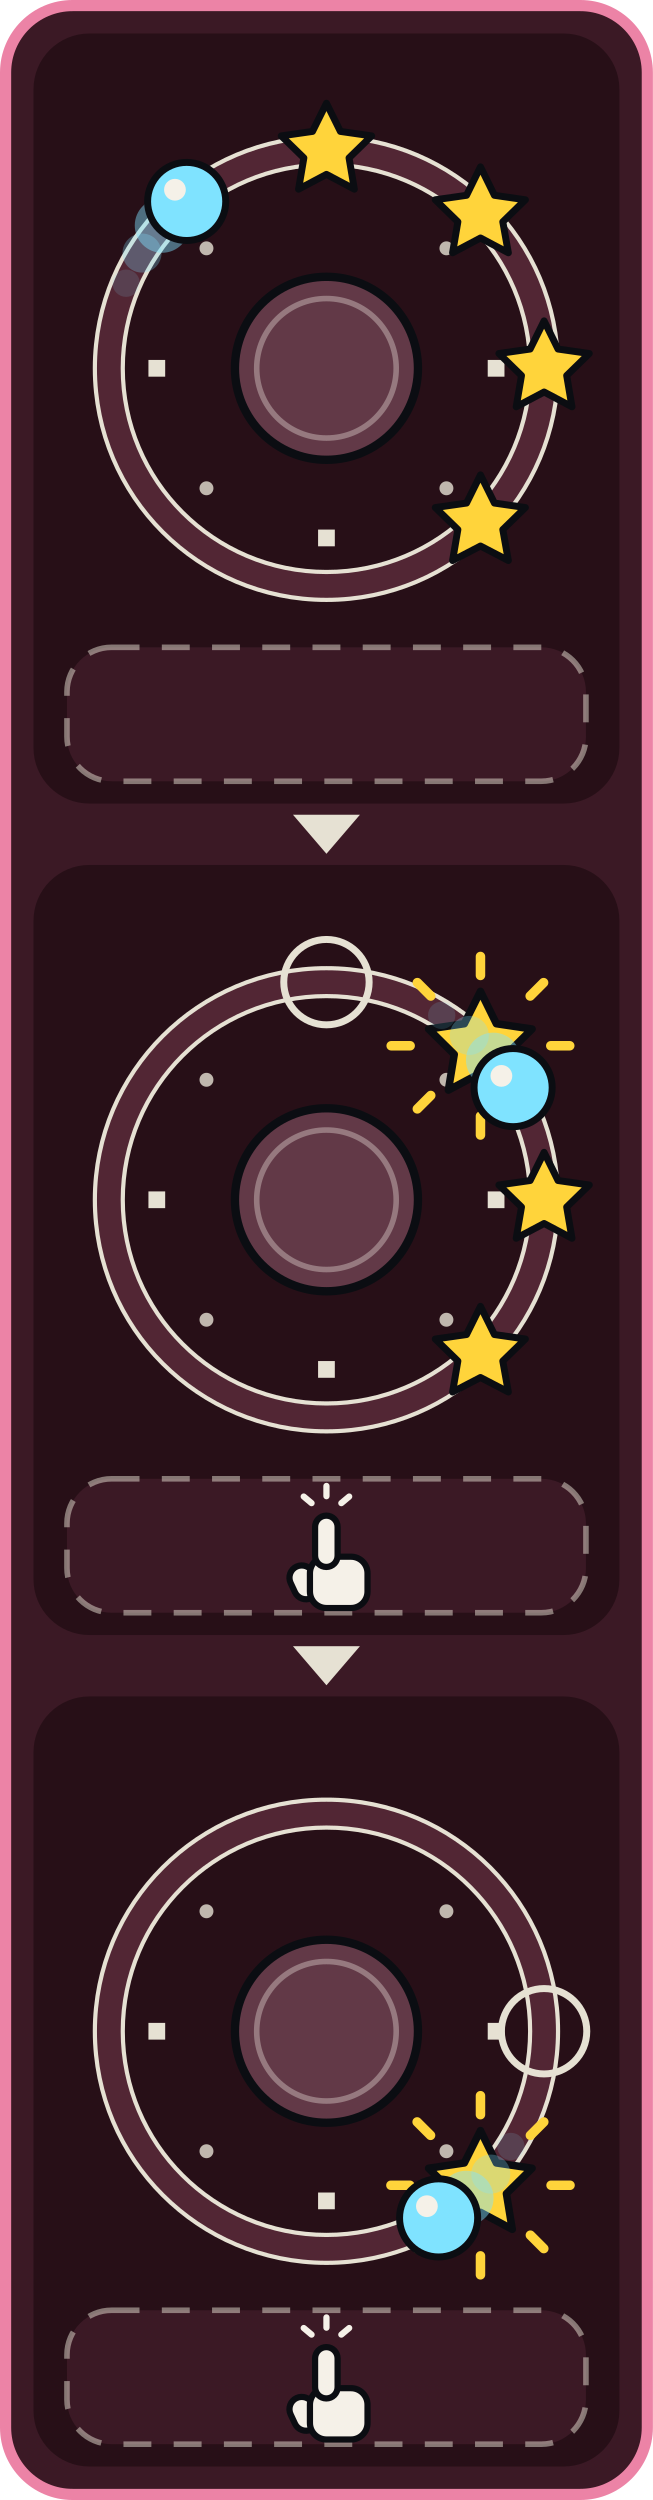
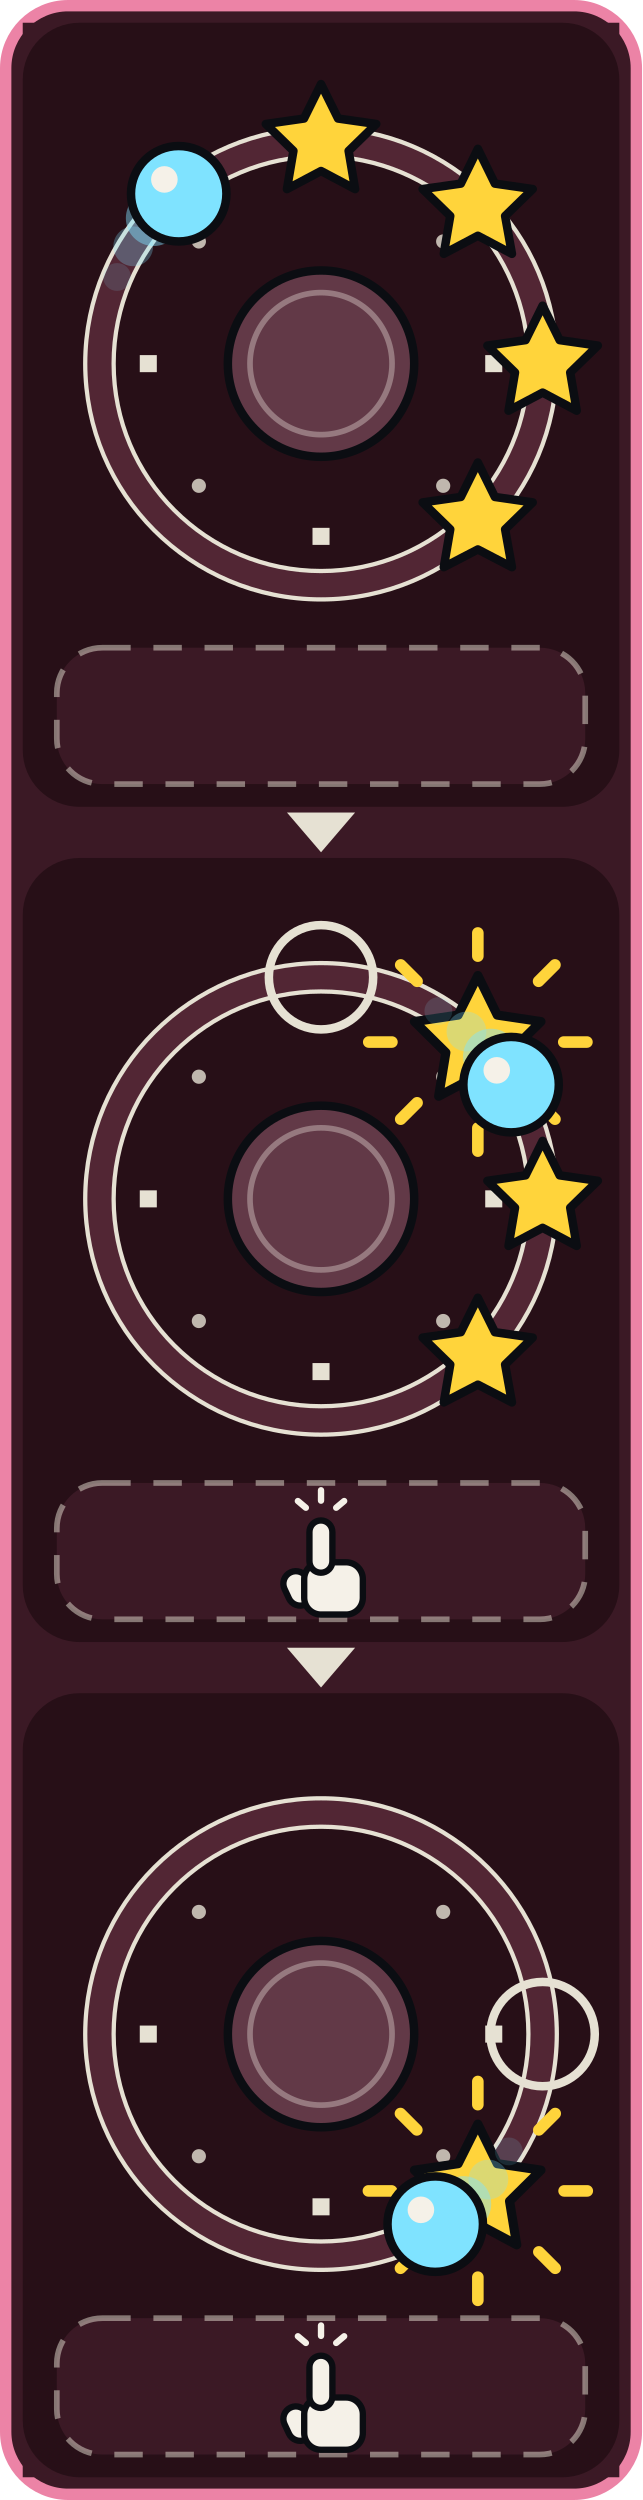
- <svg xmlns="http://www.w3.org/2000/svg" xmlns:xlink="http://www.w3.org/1999/xlink" viewBox="0 0 234 896" width="234" height="896">
+ <svg xmlns="http://www.w3.org/2000/svg" xmlns:xlink="http://www.w3.org/1999/xlink" viewBox="0 0 226 880" width="226" height="880">
  <defs>
    <g id="card_run4-all">
      <rect x="4" y="4" width="712" height="332" rx="28" fill="#3B1925" stroke="#EC83A6" stroke-width="4" />
      <rect x="20" y="30" width="210" height="276" rx="20" fill="#270F17" />
      <rect x="32" y="250" width="186" height="48" rx="16" fill="#3B1925" stroke="#E6E1D3" stroke-opacity="0.5" stroke-width="2" stroke-dasharray="10 8" />
      <circle cx="125" cy="150" r="78" fill="none" stroke="#522634" stroke-width="10" />
      <circle cx="125" cy="150" r="83" fill="none" stroke="#E6E1D3" stroke-width="1.5" />
      <circle cx="125" cy="150" r="73" fill="none" stroke="#E6E1D3" stroke-width="1.5" />
      <rect x="182.8" y="147" width="6" height="6" fill="#E6E1D3" transform="rotate(90 185.8 150)" />
      <rect x="122" y="207.8" width="6" height="6" fill="#E6E1D3" transform="rotate(180 125 210.8)" />
      <rect x="61.2" y="147" width="6" height="6" fill="#E6E1D3" transform="rotate(270 64.2 150)" />
      <circle cx="168" cy="107" r="2.5" fill="#E6E1D3" opacity="0.8" />
      <circle cx="168" cy="193" r="2.5" fill="#E6E1D3" opacity="0.8" />
      <circle cx="82" cy="193" r="2.5" fill="#E6E1D3" opacity="0.8" />
      <circle cx="82" cy="107" r="2.5" fill="#E6E1D3" opacity="0.8" />
      <circle cx="125" cy="150" r="32.8" fill="#623947" stroke="#0B0D12" stroke-width="3" />
      <circle cx="125" cy="150" r="25" fill="none" stroke="#F5F1E8" stroke-opacity="0.35" stroke-width="2" />
-       <polygon points="125,55 130,65.1 141.2,66.7 133.1,74.6 135,85.8 125,80.5 115,85.8 116.9,74.6 108.8,66.7 120,65.1" fill="#FFD43B" stroke="#0B0D12" stroke-width="2.5" stroke-linejoin="round" />
-       <polygon points="180.2,77.8 185.2,88 196.3,89.6 188.2,97.5 190.2,108.6 180.2,103.3 170.2,108.6 172.1,97.5 164,89.6 175.2,88" fill="#FFD43B" stroke="#0B0D12" stroke-width="2.5" stroke-linejoin="round" />
-       <polygon points="203,133 208,143.1 219.2,144.7 211.1,152.6 213,163.8 203,158.5 193,163.8 194.9,152.6 186.8,144.7 198,143.1" fill="#FFD43B" stroke="#0B0D12" stroke-width="2.5" stroke-linejoin="round" />
-       <polygon points="180.2,188.2 185.2,198.3 196.3,199.9 188.2,207.8 190.2,218.9 180.2,213.7 170.2,218.9 172.1,207.8 164,199.9 175.2,198.3" fill="#FFD43B" stroke="#0B0D12" stroke-width="2.5" stroke-linejoin="round" />
+       <g transform="translate(125 71.99) scale(1.2) translate(-125 -71.99)">
+         <polygon points="125,55 130,65.1 141.2,66.7 133.1,74.6 135,85.8 125,80.5 115,85.8 116.9,74.6 108.8,66.7 120,65.1" fill="#FFD43B" stroke="#0B0D12" stroke-width="2.5" stroke-linejoin="round" />
+       </g>
+       <g transform="translate(180.18 94.85) scale(1.2) translate(-180.18 -94.85)">
+         <polygon points="180.2,77.8 185.2,88 196.3,89.6 188.2,97.5 190.2,108.6 180.2,103.3 170.2,108.6 172.1,97.5 164,89.6 175.2,88" fill="#FFD43B" stroke="#0B0D12" stroke-width="2.5" stroke-linejoin="round" />
+       </g>
+       <g transform="translate(203 149.99) scale(1.2) translate(-203 -149.99)">
+         <polygon points="203,133 208,143.1 219.2,144.7 211.1,152.6 213,163.8 203,158.5 193,163.8 194.9,152.6 186.8,144.7 198,143.1" fill="#FFD43B" stroke="#0B0D12" stroke-width="2.5" stroke-linejoin="round" />
+       </g>
+       <g transform="translate(180.18 205.17) scale(1.2) translate(-180.18 -205.17)">
+         <polygon points="180.2,188.2 185.2,198.3 196.3,199.9 188.2,207.8 190.2,218.9 180.2,213.7 170.2,218.9 172.1,207.8 164,199.9 175.2,198.3" fill="#FFD43B" stroke="#0B0D12" stroke-width="2.5" stroke-linejoin="round" />
+       </g>
      <circle cx="53.2" cy="119.5" r="4.9" fill="#7FE3FF" opacity="0.14" />
      <circle cx="58.9" cy="108.7" r="7" fill="#7FE3FF" opacity="0.28" />
      <circle cx="66.1" cy="98.8" r="9.8" fill="#7FE3FF" opacity="0.45" />
-       <circle cx="74.9" cy="90.2" r="14" fill="#7FE3FF" stroke="#0B0D12" stroke-width="2.5" />
-       <circle cx="70.7" cy="86" r="3.9" fill="#F5F1E8" />
+       <g transform="translate(74.9 90.2) scale(1.2) translate(-74.9 -90.2)">
+         <circle cx="74.9" cy="90.2" r="14" fill="#7FE3FF" stroke="#0B0D12" stroke-width="2.5" />
+         <circle cx="70.7" cy="86" r="3.9" fill="#F5F1E8" />
+       </g>
      <polygon points="235.3,138 252.1,150 235.3,162" fill="#E6E1D3" />
      <rect x="255" y="30" width="210" height="276" rx="20" fill="#270F17" />
      <rect x="267" y="250" width="186" height="48" rx="16" fill="#3B1925" stroke="#E6E1D3" stroke-opacity="0.5" stroke-width="2" stroke-dasharray="10 8" />
      <circle cx="360" cy="150" r="78" fill="none" stroke="#522634" stroke-width="10" />
      <circle cx="360" cy="150" r="83" fill="none" stroke="#E6E1D3" stroke-width="1.5" />
      <circle cx="360" cy="150" r="73" fill="none" stroke="#E6E1D3" stroke-width="1.5" />
      <rect x="417.8" y="147" width="6" height="6" fill="#E6E1D3" transform="rotate(90 420.8 150)" />
      <rect x="357" y="207.8" width="6" height="6" fill="#E6E1D3" transform="rotate(180 360 210.8)" />
      <rect x="296.2" y="147" width="6" height="6" fill="#E6E1D3" transform="rotate(270 299.2 150)" />
      <circle cx="403" cy="107" r="2.5" fill="#E6E1D3" opacity="0.8" />
      <circle cx="403" cy="193" r="2.5" fill="#E6E1D3" opacity="0.8" />
      <circle cx="317" cy="193" r="2.5" fill="#E6E1D3" opacity="0.8" />
      <circle cx="317" cy="107" r="2.5" fill="#E6E1D3" opacity="0.8" />
      <circle cx="360" cy="150" r="32.8" fill="#623947" stroke="#0B0D12" stroke-width="3" />
      <circle cx="360" cy="150" r="25" fill="none" stroke="#F5F1E8" stroke-opacity="0.35" stroke-width="2" />
-       <circle cx="360" cy="72" r="15.3" fill="none" stroke="#E6E1D3" stroke-width="2.5" />
-       <rect x="413.5" y="61.1" width="3.4" height="10.2" rx="1.7" fill="#FFD43B" transform="rotate(0 415.2 94.8)" />
-       <rect x="413.5" y="61.1" width="3.4" height="10.2" rx="1.7" fill="#FFD43B" transform="rotate(45 415.2 94.8)" />
-       <rect x="413.5" y="61.1" width="3.4" height="10.2" rx="1.7" fill="#FFD43B" transform="rotate(90 415.2 94.8)" />
-       <rect x="413.5" y="61.1" width="3.4" height="10.2" rx="1.7" fill="#FFD43B" transform="rotate(135 415.2 94.8)" />
-       <rect x="413.5" y="61.1" width="3.4" height="10.2" rx="1.7" fill="#FFD43B" transform="rotate(180 415.2 94.8)" />
-       <rect x="413.5" y="61.1" width="3.4" height="10.2" rx="1.7" fill="#FFD43B" transform="rotate(225 415.2 94.8)" />
-       <rect x="413.5" y="61.1" width="3.4" height="10.2" rx="1.7" fill="#FFD43B" transform="rotate(270 415.2 94.8)" />
-       <rect x="413.5" y="61.1" width="3.4" height="10.2" rx="1.7" fill="#FFD43B" transform="rotate(315 415.2 94.8)" />
-       <polygon points="415.2,75.3 420.9,86.9 433.7,88.8 424.5,97.9 426.6,110.7 415.2,104.6 403.7,110.7 405.8,97.9 396.6,88.8 409.4,86.9" fill="#FFD43B" stroke="#0B0D12" stroke-width="2.7" stroke-linejoin="round" />
-       <polygon points="438,133 443,143.1 454.2,144.7 446.1,152.6 448,163.8 438,158.5 428,163.8 429.9,152.6 421.8,144.7 433,143.1" fill="#FFD43B" stroke="#0B0D12" stroke-width="2.5" stroke-linejoin="round" />
-       <polygon points="415.2,188.2 420.2,198.3 431.3,199.9 423.2,207.8 425.2,218.9 415.2,213.7 405.2,218.9 407.1,207.8 399,199.9 410.2,198.3" fill="#FFD43B" stroke="#0B0D12" stroke-width="2.5" stroke-linejoin="round" />
+       <g transform="translate(360 72) scale(1.2) translate(-360 -72)">
+         <circle cx="360" cy="72" r="15.3" fill="none" stroke="#E6E1D3" stroke-width="2.5" />
+       </g>
+       <g transform="translate(415.2 94.8) scale(1.2) translate(-415.2 -94.8)">
+         <rect x="413.5" y="61.1" width="3.4" height="10.2" rx="1.7" fill="#FFD43B" transform="rotate(0 415.2 94.8)" />
+       </g>
+       <g transform="translate(415.2 94.8) scale(1.2) translate(-415.2 -94.8)">
+         <rect x="413.5" y="61.1" width="3.4" height="10.2" rx="1.7" fill="#FFD43B" transform="rotate(45 415.2 94.8)" />
+       </g>
+       <g transform="translate(415.2 94.8) scale(1.2) translate(-415.2 -94.8)">
+         <rect x="413.5" y="61.1" width="3.4" height="10.2" rx="1.7" fill="#FFD43B" transform="rotate(90 415.2 94.8)" />
+       </g>
+       <g transform="translate(415.2 94.8) scale(1.2) translate(-415.2 -94.8)">
+         <rect x="413.5" y="61.1" width="3.4" height="10.2" rx="1.7" fill="#FFD43B" transform="rotate(135 415.2 94.8)" />
+       </g>
+       <g transform="translate(415.2 94.8) scale(1.2) translate(-415.2 -94.8)">
+         <rect x="413.5" y="61.1" width="3.4" height="10.2" rx="1.7" fill="#FFD43B" transform="rotate(180 415.2 94.8)" />
+       </g>
+       <g transform="translate(415.2 94.8) scale(1.2) translate(-415.2 -94.8)">
+         <rect x="413.5" y="61.1" width="3.4" height="10.2" rx="1.7" fill="#FFD43B" transform="rotate(225 415.2 94.8)" />
+       </g>
+       <g transform="translate(415.2 94.8) scale(1.2) translate(-415.2 -94.8)">
+         <rect x="413.5" y="61.1" width="3.4" height="10.2" rx="1.7" fill="#FFD43B" transform="rotate(270 415.2 94.8)" />
+       </g>
+       <g transform="translate(415.2 94.8) scale(1.2) translate(-415.2 -94.8)">
+         <rect x="413.5" y="61.1" width="3.4" height="10.2" rx="1.7" fill="#FFD43B" transform="rotate(315 415.2 94.8)" />
+       </g>
+       <g transform="translate(415.16 94.85) scale(1.2) translate(-415.16 -94.85)">
+         <polygon points="415.2,75.3 420.9,86.9 433.7,88.8 424.5,97.9 426.6,110.7 415.2,104.6 403.7,110.7 405.8,97.9 396.6,88.8 409.4,86.9" fill="#FFD43B" stroke="#0B0D12" stroke-width="2.7" stroke-linejoin="round" />
+       </g>
+       <g transform="translate(438 149.99) scale(1.2) translate(-438 -149.99)">
+         <polygon points="438,133 443,143.1 454.2,144.7 446.1,152.6 448,163.8 438,158.5 428,163.8 429.9,152.6 421.8,144.7 433,143.1" fill="#FFD43B" stroke="#0B0D12" stroke-width="2.5" stroke-linejoin="round" />
+       </g>
+       <g transform="translate(415.18 205.17) scale(1.2) translate(-415.18 -205.17)">
+         <polygon points="415.2,188.2 420.2,198.3 431.3,199.9 423.2,207.8 425.2,218.9 415.2,213.7 405.2,218.9 407.1,207.8 399,199.9 410.2,198.3" fill="#FFD43B" stroke="#0B0D12" stroke-width="2.5" stroke-linejoin="round" />
+       </g>
      <circle cx="401.3" cy="83.9" r="4.9" fill="#7FE3FF" opacity="0.14" />
      <circle cx="411.2" cy="91.1" r="7" fill="#7FE3FF" opacity="0.28" />
      <circle cx="419.8" cy="99.9" r="9.8" fill="#7FE3FF" opacity="0.45" />
-       <circle cx="426.9" cy="109.8" r="14" fill="#7FE3FF" stroke="#0B0D12" stroke-width="2.5" />
-       <circle cx="422.7" cy="105.6" r="3.9" fill="#F5F1E8" />
+       <g transform="translate(426.9 109.8) scale(1.2) translate(-426.9 -109.8)">
+         <circle cx="426.9" cy="109.8" r="14" fill="#7FE3FF" stroke="#0B0D12" stroke-width="2.5" />
+         <circle cx="422.7" cy="105.6" r="3.9" fill="#F5F1E8" />
+       </g>
      <g transform="translate(360.0 274) scale(0.8) translate(-360.0 -157.5)">
        <g stroke="#0B0D12" stroke-width="2.8" stroke-linejoin="round" fill="#F5F1E8">
          <rect x="344.4" y="166.1" width="11" height="15.6" rx="5.5" transform="rotate(-25 349.9 173.9)" />
          <rect x="352.6" y="162.4" width="25.8" height="23" rx="7.4" />
          <rect x="354.9" y="144" width="10.1" height="23" rx="5.1" />
        </g>
        <g fill="#F5F1E8">
          <rect x="358.6" y="129.3" width="2.8" height="7.4" rx="1.4" transform="rotate(-50 360 144)" />
          <rect x="358.6" y="129.3" width="2.8" height="7.4" rx="1.4" transform="rotate(0 360 144)" />
          <rect x="358.6" y="129.3" width="2.8" height="7.4" rx="1.4" transform="rotate(50 360 144)" />
        </g>
      </g>
      <polygon points="470.3,138 487.1,150 470.3,162" fill="#E6E1D3" />
      <rect x="490" y="30" width="210" height="276" rx="20" fill="#270F17" />
      <rect x="502" y="250" width="186" height="48" rx="16" fill="#3B1925" stroke="#E6E1D3" stroke-opacity="0.5" stroke-width="2" stroke-dasharray="10 8" />
      <circle cx="595" cy="150" r="78" fill="none" stroke="#522634" stroke-width="10" />
      <circle cx="595" cy="150" r="83" fill="none" stroke="#E6E1D3" stroke-width="1.5" />
      <circle cx="595" cy="150" r="73" fill="none" stroke="#E6E1D3" stroke-width="1.5" />
      <rect x="652.8" y="147" width="6" height="6" fill="#E6E1D3" transform="rotate(90 655.8 150)" />
      <rect x="592" y="207.8" width="6" height="6" fill="#E6E1D3" transform="rotate(180 595 210.8)" />
      <rect x="531.2" y="147" width="6" height="6" fill="#E6E1D3" transform="rotate(270 534.2 150)" />
      <circle cx="638" cy="107" r="2.5" fill="#E6E1D3" opacity="0.8" />
      <circle cx="638" cy="193" r="2.5" fill="#E6E1D3" opacity="0.8" />
      <circle cx="552" cy="193" r="2.5" fill="#E6E1D3" opacity="0.8" />
      <circle cx="552" cy="107" r="2.5" fill="#E6E1D3" opacity="0.8" />
      <circle cx="595" cy="150" r="32.8" fill="#623947" stroke="#0B0D12" stroke-width="3" />
      <circle cx="595" cy="150" r="25" fill="none" stroke="#F5F1E8" stroke-opacity="0.35" stroke-width="2" />
-       <circle cx="673" cy="150" r="15.3" fill="none" stroke="#E6E1D3" stroke-width="2.5" />
-       <rect x="648.5" y="171.4" width="3.4" height="10.2" rx="1.7" fill="#FFD43B" transform="rotate(0 650.2 205.2)" />
-       <rect x="648.5" y="171.4" width="3.4" height="10.2" rx="1.7" fill="#FFD43B" transform="rotate(45 650.2 205.2)" />
-       <rect x="648.5" y="171.4" width="3.4" height="10.2" rx="1.7" fill="#FFD43B" transform="rotate(90 650.2 205.2)" />
-       <rect x="648.5" y="171.4" width="3.4" height="10.2" rx="1.7" fill="#FFD43B" transform="rotate(135 650.2 205.2)" />
-       <rect x="648.5" y="171.4" width="3.4" height="10.2" rx="1.7" fill="#FFD43B" transform="rotate(180 650.2 205.2)" />
-       <rect x="648.5" y="171.4" width="3.4" height="10.2" rx="1.7" fill="#FFD43B" transform="rotate(225 650.2 205.2)" />
-       <rect x="648.5" y="171.4" width="3.4" height="10.2" rx="1.7" fill="#FFD43B" transform="rotate(270 650.2 205.2)" />
-       <rect x="648.5" y="171.4" width="3.4" height="10.2" rx="1.7" fill="#FFD43B" transform="rotate(315 650.2 205.2)" />
-       <polygon points="650.2,185.6 655.9,197.2 668.7,199.1 659.5,208.2 661.6,221 650.2,214.9 638.7,221 640.8,208.2 631.6,199.1 644.4,197.2" fill="#FFD43B" stroke="#0B0D12" stroke-width="2.7" stroke-linejoin="round" />
+       <g transform="translate(673 150) scale(1.2) translate(-673 -150)">
+         <circle cx="673" cy="150" r="15.3" fill="none" stroke="#E6E1D3" stroke-width="2.5" />
+       </g>
+       <g transform="translate(650.2 205.2) scale(1.2) translate(-650.2 -205.2)">
+         <rect x="648.5" y="171.4" width="3.4" height="10.2" rx="1.7" fill="#FFD43B" transform="rotate(0 650.2 205.2)" />
+       </g>
+       <g transform="translate(650.2 205.2) scale(1.2) translate(-650.2 -205.2)">
+         <rect x="648.5" y="171.4" width="3.4" height="10.2" rx="1.7" fill="#FFD43B" transform="rotate(45 650.2 205.2)" />
+       </g>
+       <g transform="translate(650.2 205.2) scale(1.2) translate(-650.2 -205.2)">
+         <rect x="648.5" y="171.4" width="3.4" height="10.2" rx="1.7" fill="#FFD43B" transform="rotate(90 650.2 205.2)" />
+       </g>
+       <g transform="translate(650.2 205.2) scale(1.2) translate(-650.2 -205.2)">
+         <rect x="648.5" y="171.4" width="3.4" height="10.2" rx="1.7" fill="#FFD43B" transform="rotate(135 650.2 205.2)" />
+       </g>
+       <g transform="translate(650.2 205.2) scale(1.2) translate(-650.2 -205.2)">
+         <rect x="648.5" y="171.4" width="3.4" height="10.2" rx="1.7" fill="#FFD43B" transform="rotate(180 650.2 205.2)" />
+       </g>
+       <g transform="translate(650.2 205.2) scale(1.2) translate(-650.2 -205.2)">
+         <rect x="648.5" y="171.4" width="3.4" height="10.2" rx="1.7" fill="#FFD43B" transform="rotate(225 650.2 205.2)" />
+       </g>
+       <g transform="translate(650.2 205.2) scale(1.2) translate(-650.2 -205.2)">
+         <rect x="648.5" y="171.4" width="3.4" height="10.2" rx="1.7" fill="#FFD43B" transform="rotate(270 650.2 205.2)" />
+       </g>
+       <g transform="translate(650.2 205.2) scale(1.2) translate(-650.2 -205.2)">
+         <rect x="648.5" y="171.4" width="3.4" height="10.2" rx="1.7" fill="#FFD43B" transform="rotate(315 650.2 205.2)" />
+       </g>
+       <g transform="translate(650.16 205.15) scale(1.2) translate(-650.16 -205.15)">
+         <polygon points="650.2,185.6 655.9,197.2 668.7,199.1 659.5,208.2 661.6,221 650.2,214.9 638.7,221 640.8,208.2 631.6,199.1 644.4,197.2" fill="#FFD43B" stroke="#0B0D12" stroke-width="2.7" stroke-linejoin="round" />
+       </g>
      <circle cx="661.1" cy="191.3" r="4.9" fill="#7FE3FF" opacity="0.14" />
      <circle cx="653.9" cy="201.2" r="7" fill="#7FE3FF" opacity="0.28" />
      <circle cx="645.1" cy="209.8" r="9.8" fill="#7FE3FF" opacity="0.45" />
-       <circle cx="635.2" cy="216.9" r="14" fill="#7FE3FF" stroke="#0B0D12" stroke-width="2.5" />
-       <circle cx="631" cy="212.7" r="3.9" fill="#F5F1E8" />
+       <g transform="translate(635.2 216.9) scale(1.2) translate(-635.2 -216.9)">
+         <circle cx="635.2" cy="216.9" r="14" fill="#7FE3FF" stroke="#0B0D12" stroke-width="2.5" />
+         <circle cx="631" cy="212.7" r="3.9" fill="#F5F1E8" />
+       </g>
      <g transform="translate(595.0 274) scale(0.8) translate(-595.0 -157.5)">
        <g stroke="#0B0D12" stroke-width="2.8" stroke-linejoin="round" fill="#F5F1E8">
          <rect x="579.4" y="166.1" width="11" height="15.6" rx="5.5" transform="rotate(-25 584.9 173.9)" />
          <rect x="587.6" y="162.4" width="25.8" height="23" rx="7.4" />
          <rect x="589.9" y="144" width="10.1" height="23" rx="5.1" />
        </g>
        <g fill="#F5F1E8">
          <rect x="593.6" y="129.3" width="2.8" height="7.4" rx="1.4" transform="rotate(-50 595 144)" />
          <rect x="593.6" y="129.3" width="2.8" height="7.4" rx="1.4" transform="rotate(0 595 144)" />
          <rect x="593.6" y="129.3" width="2.8" height="7.4" rx="1.4" transform="rotate(50 595 144)" />
        </g>
      </g>
    </g>
  </defs>
-   <rect x="2" y="2" width="230" height="892" rx="24" fill="#3B1925" stroke="#EC83A6" stroke-width="4" />
-   <svg x="12" y="12" width="210" height="276" viewBox="20 30 210 276">
+   <rect x="2" y="2" width="222" height="876" rx="22" fill="#3B1925" stroke="#EC83A6" stroke-width="4" />
+   <svg x="8" y="8" width="210" height="276" viewBox="20 30 210 276">
    <use href="#card_run4-all" xlink:href="#card_run4-all" />
  </svg>
-   <polygon points="105,292 129,292 117,306" fill="#E6E1D3" />
-   <svg x="12" y="310" width="210" height="276" viewBox="255 30 210 276">
+   <polygon points="101,286 125,286 113,300" fill="#E6E1D3" />
+   <svg x="8" y="302" width="210" height="276" viewBox="255 30 210 276">
    <use href="#card_run4-all" xlink:href="#card_run4-all" />
  </svg>
-   <polygon points="105,590 129,590 117,604" fill="#E6E1D3" />
-   <svg x="12" y="608" width="210" height="276" viewBox="490 30 210 276">
+   <polygon points="101,580 125,580 113,594" fill="#E6E1D3" />
+   <svg x="8" y="596" width="210" height="276" viewBox="490 30 210 276">
    <use href="#card_run4-all" xlink:href="#card_run4-all" />
  </svg>
</svg>
